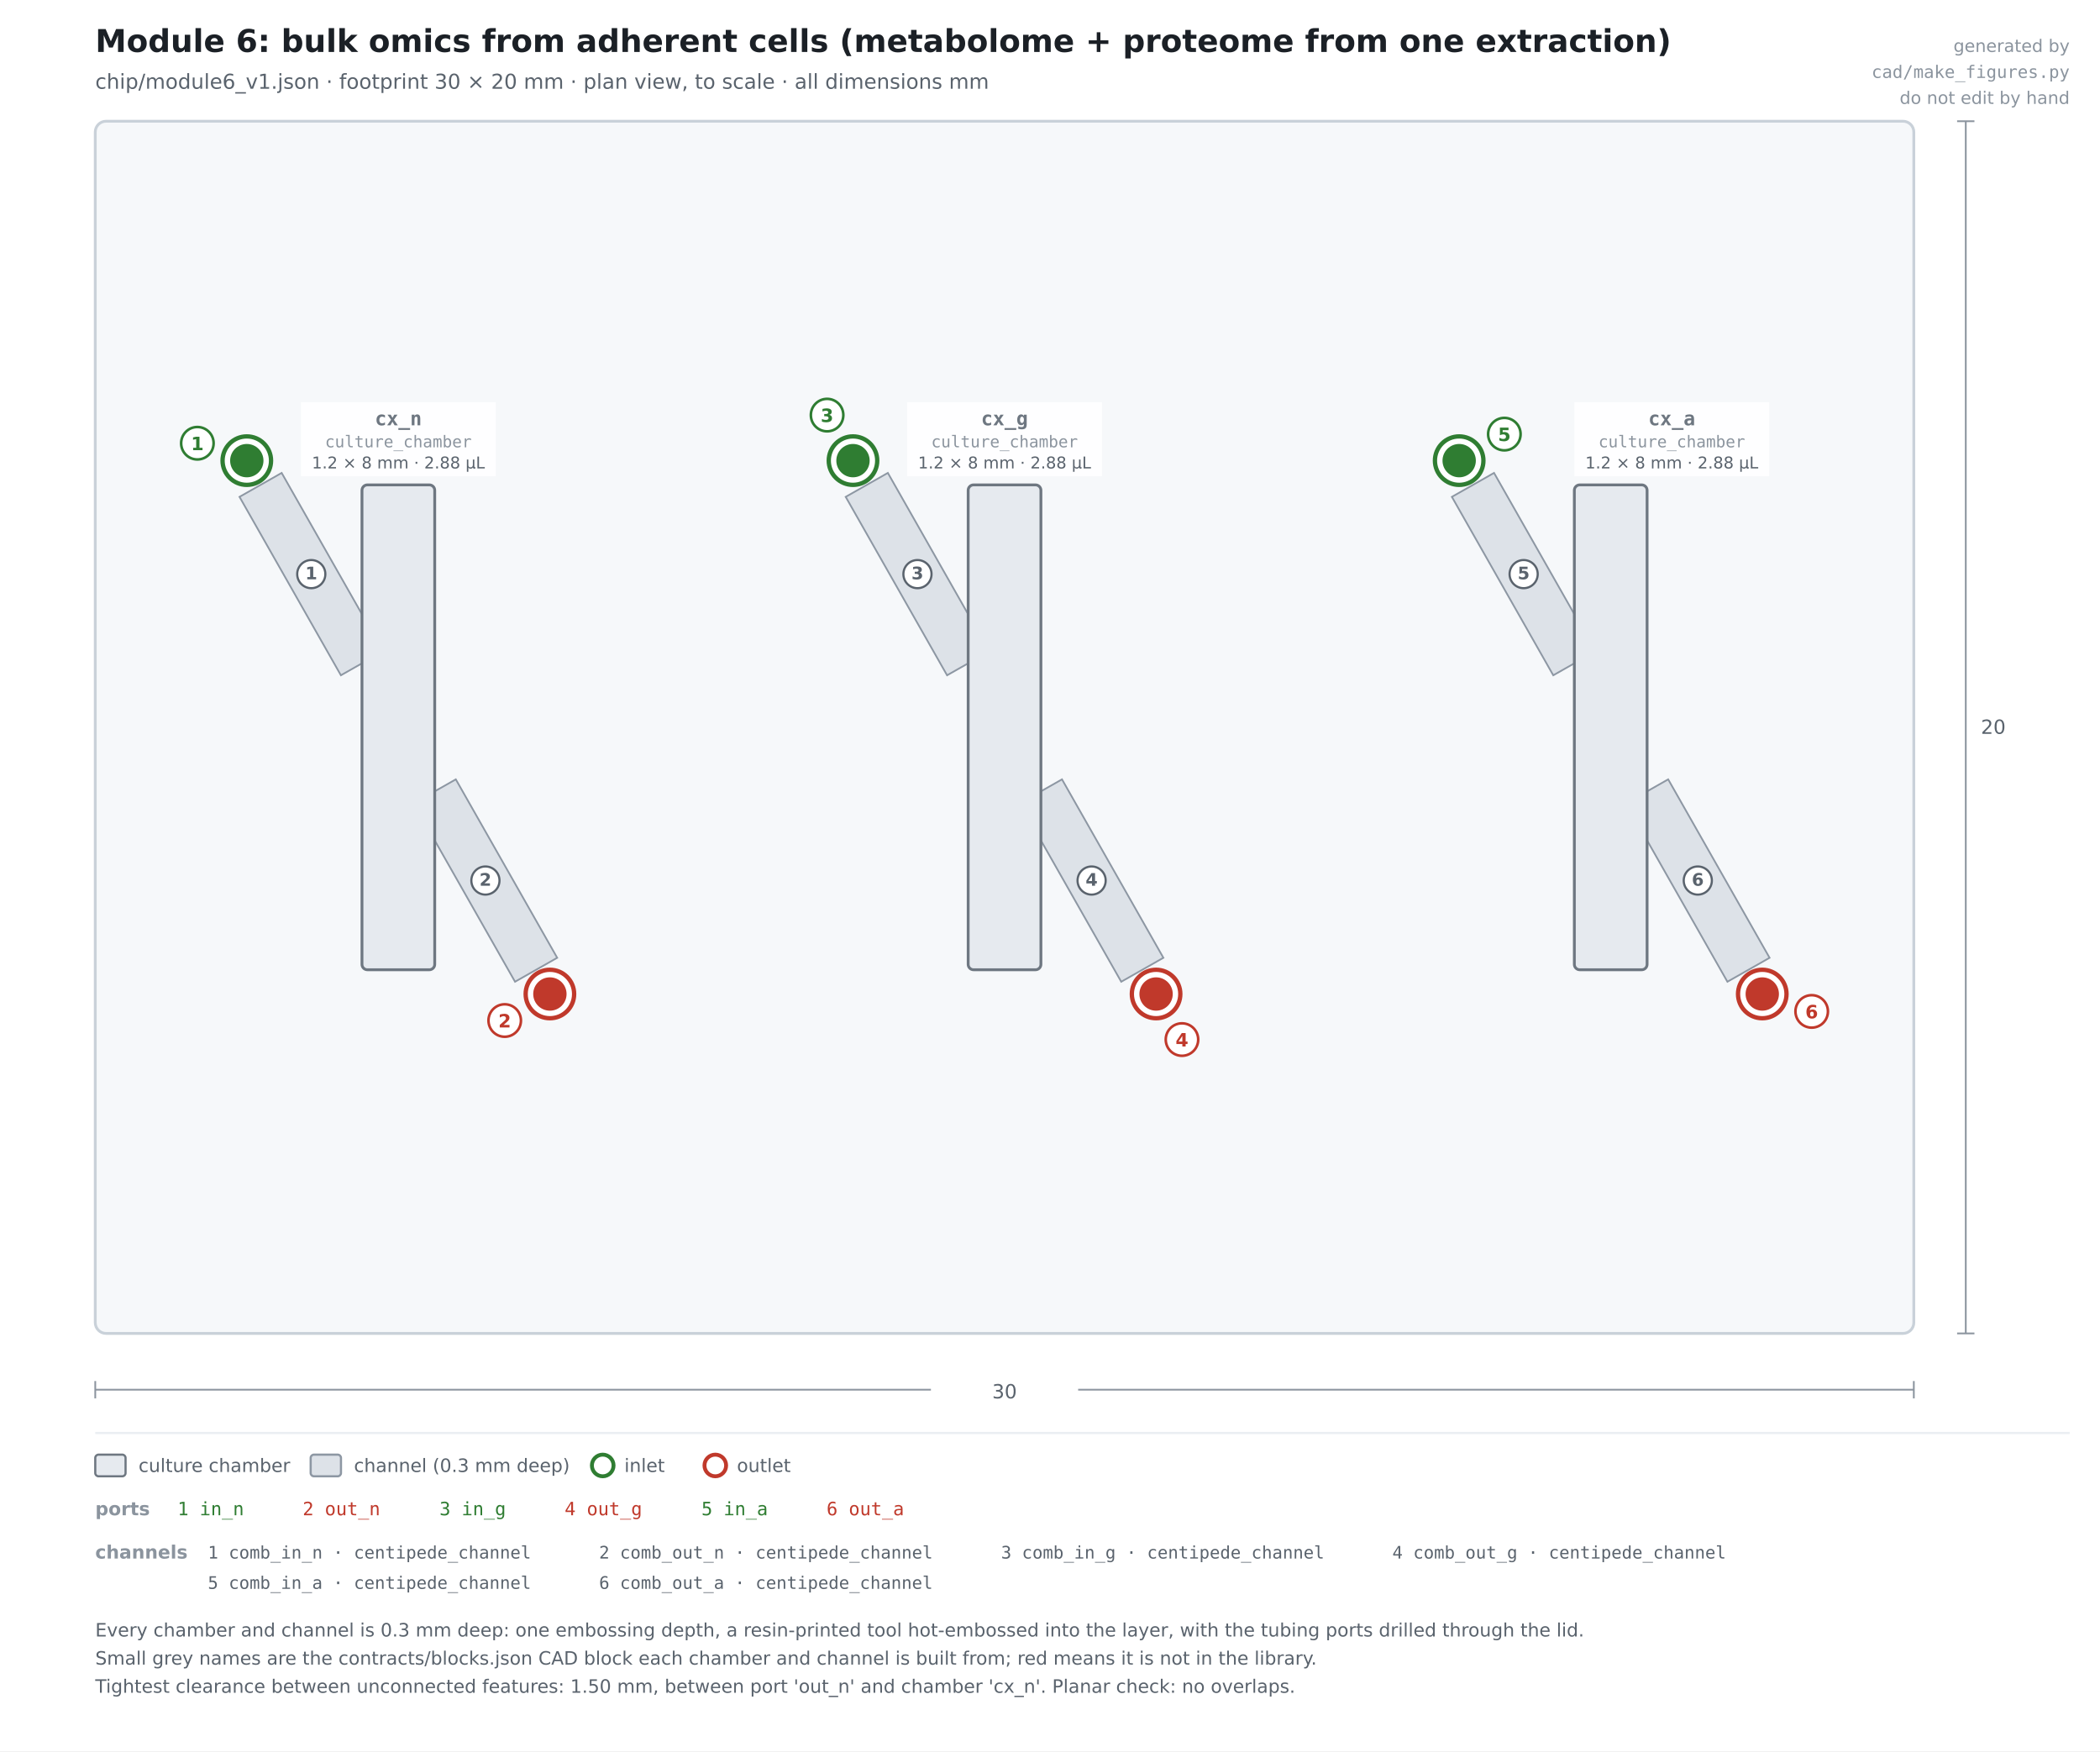
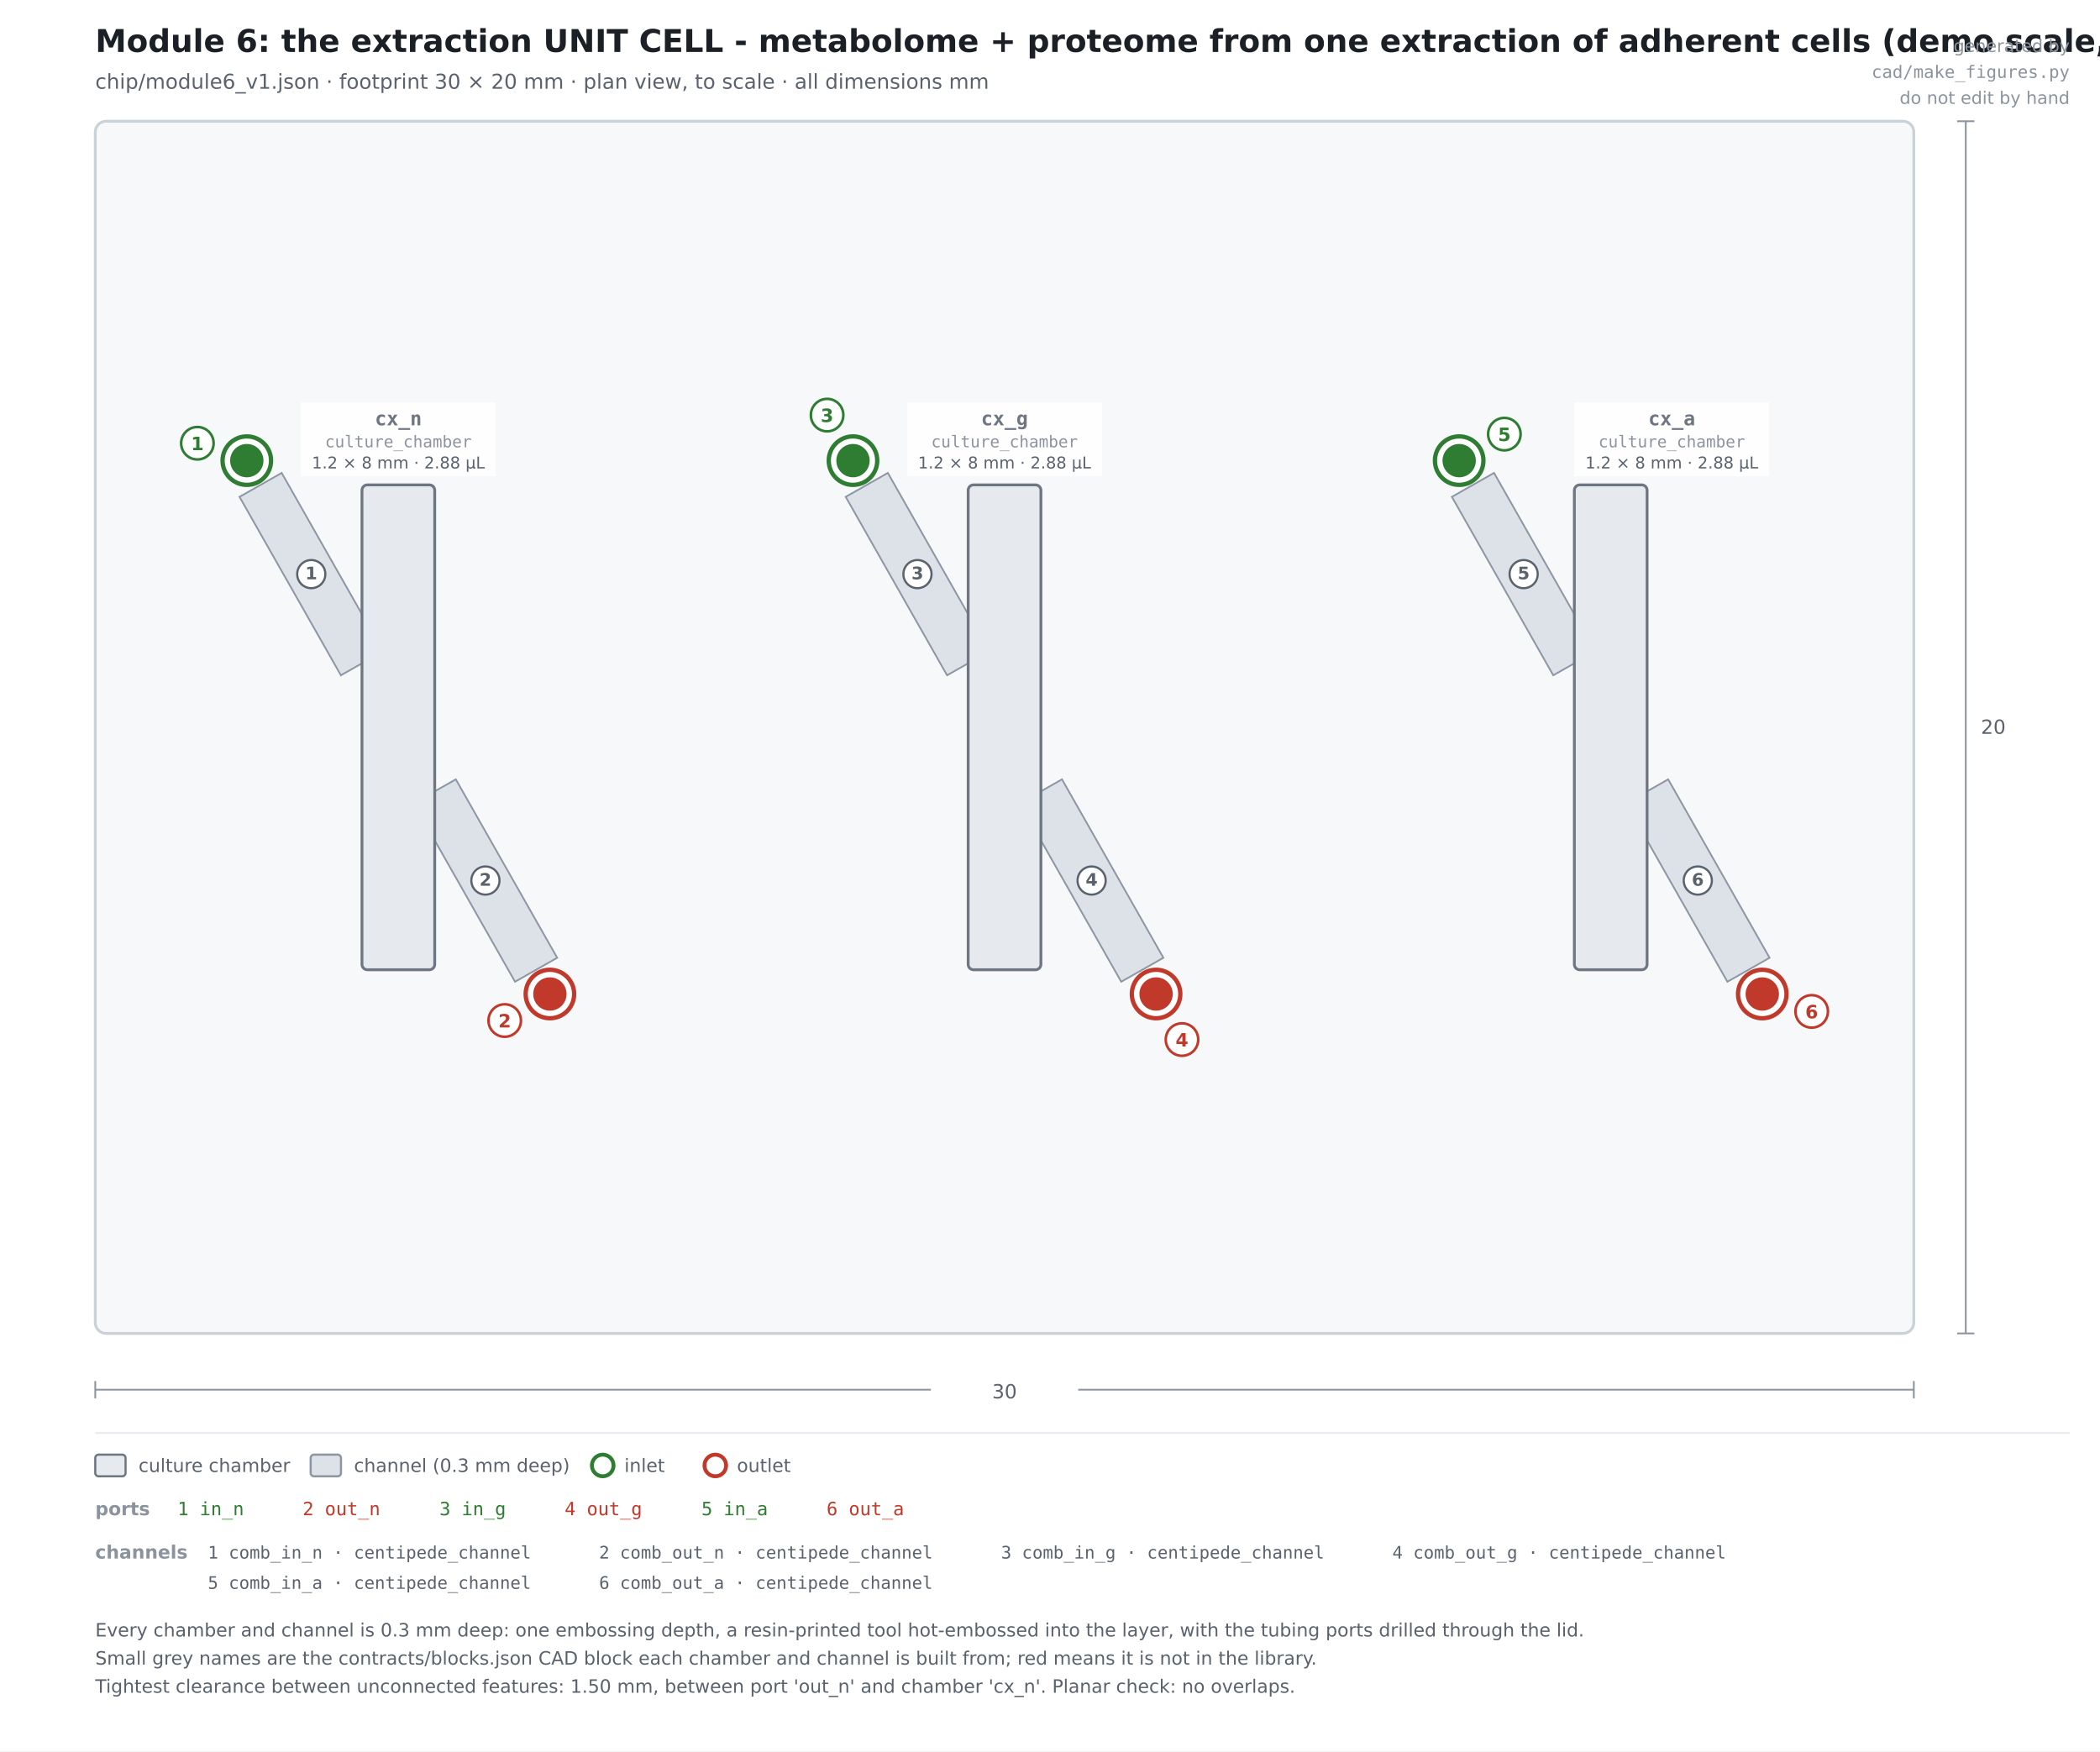
<svg xmlns="http://www.w3.org/2000/svg" width="970" height="809" viewBox="0 0 970 809" role="img" aria-label="module6_v1: plan view">
  <rect width="970" height="809" fill="#ffffff" />
-   <text x="44" y="24" font-family="DejaVu Sans, Helvetica, Arial, sans-serif" font-size="14.5" fill="#1b2026" text-anchor="start" font-weight="bold">Module 6: bulk omics from adherent cells (metabolome + proteome from one extraction)</text>
+   <text x="44" y="24" font-family="DejaVu Sans, Helvetica, Arial, sans-serif" font-size="14.5" fill="#1b2026" text-anchor="start" font-weight="bold">Module 6: the extraction UNIT CELL - metabolome + proteome from one extraction of adherent cells (demo scale, one lane pattern)</text>
  <text x="44" y="41" font-family="DejaVu Sans, Helvetica, Arial, sans-serif" font-size="9.5" fill="#5a636d" text-anchor="start">chip/module6_v1.json   ·   footprint 30 × 20 mm   ·   plan view, to scale   ·   all dimensions mm</text>
  <text x="956" y="24" font-family="DejaVu Sans, Helvetica, Arial, sans-serif" font-size="8" fill="#8b949e" text-anchor="end">generated by</text>
  <text x="956" y="36" font-family="ui-monospace, SFMono-Regular, Menlo, monospace" font-size="8" fill="#8b949e" text-anchor="end">cad/make_figures.py</text>
  <text x="956" y="48" font-family="DejaVu Sans, Helvetica, Arial, sans-serif" font-size="8" fill="#8b949e" text-anchor="end">do not edit by hand</text>
  <rect x="44" y="56" width="840" height="560" fill="#f6f8fa" stroke="#c9d1d9" stroke-width="1.3" rx="5" />
  <polygon points="130.1,218.47 176.94,300.9 157.46,311.96 110.63,229.53" fill="#dde2e8" stroke="#8d97a3" stroke-width="0.8" />
  <polygon points="210.54,360.04 257.37,442.47 237.9,453.53 191.06,371.1" fill="#dde2e8" stroke="#8d97a3" stroke-width="0.8" />
  <polygon points="410.1,218.47 456.94,300.9 437.46,311.96 390.63,229.53" fill="#dde2e8" stroke="#8d97a3" stroke-width="0.8" />
  <polygon points="490.54,360.04 537.37,442.47 517.9,453.53 471.06,371.1" fill="#dde2e8" stroke="#8d97a3" stroke-width="0.8" />
  <polygon points="690.1,218.47 736.94,300.9 717.46,311.96 670.63,229.53" fill="#dde2e8" stroke="#8d97a3" stroke-width="0.8" />
  <polygon points="770.54,360.04 817.37,442.47 797.9,453.53 751.06,371.1" fill="#dde2e8" stroke="#8d97a3" stroke-width="0.8" />
  <rect x="167.2" y="224" width="33.6" height="224" fill="#e6eaef" stroke="#6e7781" stroke-width="1.3" rx="2.5" />
  <rect x="447.2" y="224" width="33.6" height="224" fill="#e6eaef" stroke="#6e7781" stroke-width="1.3" rx="2.5" />
  <rect x="727.2" y="224" width="33.6" height="224" fill="#e6eaef" stroke="#6e7781" stroke-width="1.3" rx="2.5" />
  <rect x="419" y="185.8" width="90" height="34.2" fill="#ffffff" stroke="none" opacity="0.92" />
  <text x="464" y="196.48" font-family="ui-monospace, SFMono-Regular, Menlo, monospace" font-size="9" fill="#6e7781" text-anchor="middle" font-weight="bold">cx_g</text>
  <text x="464" y="206.65" font-family="ui-monospace, SFMono-Regular, Menlo, monospace" font-size="7.5" fill="#8b949e" text-anchor="middle">culture_chamber</text>
  <text x="464" y="216.4" font-family="DejaVu Sans, Helvetica, Arial, sans-serif" font-size="7.5" fill="#5a636d" text-anchor="middle">1.2 × 8 mm · 2.88 µL</text>
  <rect x="727.2" y="185.8" width="90" height="34.2" fill="#ffffff" stroke="none" opacity="0.92" />
  <text x="772.2" y="196.48" font-family="ui-monospace, SFMono-Regular, Menlo, monospace" font-size="9" fill="#6e7781" text-anchor="middle" font-weight="bold">cx_a</text>
  <text x="772.2" y="206.65" font-family="ui-monospace, SFMono-Regular, Menlo, monospace" font-size="7.5" fill="#8b949e" text-anchor="middle">culture_chamber</text>
  <text x="772.2" y="216.4" font-family="DejaVu Sans, Helvetica, Arial, sans-serif" font-size="7.5" fill="#5a636d" text-anchor="middle">1.2 × 8 mm · 2.88 µL</text>
  <rect x="139" y="185.8" width="90" height="34.2" fill="#ffffff" stroke="none" opacity="0.92" />
  <text x="184" y="196.48" font-family="ui-monospace, SFMono-Regular, Menlo, monospace" font-size="9" fill="#6e7781" text-anchor="middle" font-weight="bold">cx_n</text>
  <text x="184" y="206.65" font-family="ui-monospace, SFMono-Regular, Menlo, monospace" font-size="7.5" fill="#8b949e" text-anchor="middle">culture_chamber</text>
  <text x="184" y="216.4" font-family="DejaVu Sans, Helvetica, Arial, sans-serif" font-size="7.5" fill="#5a636d" text-anchor="middle">1.2 × 8 mm · 2.88 µL</text>
  <circle cx="114" cy="212.8" r="11.2" fill="#ffffff" stroke="#2f7d32" stroke-width="2" />
  <circle cx="114" cy="212.8" r="7.7" fill="#2f7d32" stroke="none" />
  <circle cx="91.17" cy="204.76" r="7.5" fill="#ffffff" stroke="#2f7d32" stroke-width="1.2" />
  <text x="91.17" y="207.96" font-family="DejaVu Sans, Helvetica, Arial, sans-serif" font-size="8.5" fill="#2f7d32" text-anchor="middle" font-weight="bold">1</text>
  <circle cx="254" cy="459.2" r="11.2" fill="#ffffff" stroke="#c0392b" stroke-width="2" />
  <circle cx="254" cy="459.2" r="7.7" fill="#c0392b" stroke="none" />
  <circle cx="233.13" cy="471.45" r="7.5" fill="#ffffff" stroke="#c0392b" stroke-width="1.2" />
  <text x="233.13" y="474.65" font-family="DejaVu Sans, Helvetica, Arial, sans-serif" font-size="8.5" fill="#c0392b" text-anchor="middle" font-weight="bold">2</text>
  <circle cx="394" cy="212.8" r="11.2" fill="#ffffff" stroke="#2f7d32" stroke-width="2" />
  <circle cx="394" cy="212.8" r="7.7" fill="#2f7d32" stroke="none" />
  <circle cx="382.04" cy="191.76" r="7.5" fill="#ffffff" stroke="#2f7d32" stroke-width="1.2" />
  <text x="382.04" y="194.96" font-family="DejaVu Sans, Helvetica, Arial, sans-serif" font-size="8.5" fill="#2f7d32" text-anchor="middle" font-weight="bold">3</text>
  <circle cx="534" cy="459.2" r="11.2" fill="#ffffff" stroke="#c0392b" stroke-width="2" />
  <circle cx="534" cy="459.2" r="7.7" fill="#c0392b" stroke="none" />
  <circle cx="545.96" cy="480.24" r="7.5" fill="#ffffff" stroke="#c0392b" stroke-width="1.2" />
  <text x="545.96" y="483.44" font-family="DejaVu Sans, Helvetica, Arial, sans-serif" font-size="8.5" fill="#c0392b" text-anchor="middle" font-weight="bold">4</text>
  <circle cx="674" cy="212.8" r="11.2" fill="#ffffff" stroke="#2f7d32" stroke-width="2" />
  <circle cx="674" cy="212.8" r="7.7" fill="#2f7d32" stroke="none" />
  <circle cx="694.87" cy="200.55" r="7.5" fill="#ffffff" stroke="#2f7d32" stroke-width="1.2" />
  <text x="694.87" y="203.75" font-family="DejaVu Sans, Helvetica, Arial, sans-serif" font-size="8.5" fill="#2f7d32" text-anchor="middle" font-weight="bold">5</text>
  <circle cx="814" cy="459.2" r="11.2" fill="#ffffff" stroke="#c0392b" stroke-width="2" />
  <circle cx="814" cy="459.2" r="7.7" fill="#c0392b" stroke="none" />
  <circle cx="836.83" cy="467.24" r="7.5" fill="#ffffff" stroke="#c0392b" stroke-width="1.2" />
  <text x="836.83" y="470.44" font-family="DejaVu Sans, Helvetica, Arial, sans-serif" font-size="8.5" fill="#c0392b" text-anchor="middle" font-weight="bold">6</text>
  <circle cx="143.78" cy="265.22" r="6.5" fill="#ffffff" stroke="#5a636d" stroke-width="1" />
  <text x="143.78" y="267.62" font-family="DejaVu Sans, Helvetica, Arial, sans-serif" font-size="8" fill="#5a636d" text-anchor="middle" font-weight="bold">1</text>
  <circle cx="224.22" cy="406.78" r="6.5" fill="#ffffff" stroke="#5a636d" stroke-width="1" />
  <text x="224.22" y="409.18" font-family="DejaVu Sans, Helvetica, Arial, sans-serif" font-size="8" fill="#5a636d" text-anchor="middle" font-weight="bold">2</text>
  <circle cx="423.78" cy="265.22" r="6.5" fill="#ffffff" stroke="#5a636d" stroke-width="1" />
  <text x="423.78" y="267.62" font-family="DejaVu Sans, Helvetica, Arial, sans-serif" font-size="8" fill="#5a636d" text-anchor="middle" font-weight="bold">3</text>
  <circle cx="504.22" cy="406.78" r="6.5" fill="#ffffff" stroke="#5a636d" stroke-width="1" />
  <text x="504.22" y="409.18" font-family="DejaVu Sans, Helvetica, Arial, sans-serif" font-size="8" fill="#5a636d" text-anchor="middle" font-weight="bold">4</text>
  <circle cx="703.78" cy="265.22" r="6.5" fill="#ffffff" stroke="#5a636d" stroke-width="1" />
  <text x="703.78" y="267.62" font-family="DejaVu Sans, Helvetica, Arial, sans-serif" font-size="8" fill="#5a636d" text-anchor="middle" font-weight="bold">5</text>
  <circle cx="784.22" cy="406.78" r="6.5" fill="#ffffff" stroke="#5a636d" stroke-width="1" />
  <text x="784.22" y="409.18" font-family="DejaVu Sans, Helvetica, Arial, sans-serif" font-size="8" fill="#5a636d" text-anchor="middle" font-weight="bold">6</text>
  <line x1="44" y1="642" x2="884" y2="642" stroke="#8b949e" stroke-width="0.8" />
  <line x1="44" y1="638" x2="44" y2="646" stroke="#8b949e" stroke-width="0.8" />
  <line x1="884" y1="638" x2="884" y2="646" stroke="#8b949e" stroke-width="0.8" />
  <rect x="430" y="635" width="68" height="14" fill="#ffffff" stroke="none" />
  <text x="464" y="646" font-family="DejaVu Sans, Helvetica, Arial, sans-serif" font-size="9" fill="#5a636d" text-anchor="middle">30</text>
  <line x1="908" y1="56" x2="908" y2="616" stroke="#8b949e" stroke-width="0.8" />
  <line x1="904" y1="56" x2="912" y2="56" stroke="#8b949e" stroke-width="0.8" />
  <line x1="904" y1="616" x2="912" y2="616" stroke="#8b949e" stroke-width="0.8" />
  <text x="915" y="339" font-family="DejaVu Sans, Helvetica, Arial, sans-serif" font-size="9" fill="#5a636d" text-anchor="start">20</text>
  <line x1="44" y1="662" x2="956" y2="662" stroke="#eaeef2" stroke-width="1" />
  <rect x="44" y="672" width="14" height="10" fill="#e6eaef" stroke="#6e7781" stroke-width="1" rx="1.5" />
  <text x="64" y="680" font-family="DejaVu Sans, Helvetica, Arial, sans-serif" font-size="8.5" fill="#5a636d" text-anchor="start">culture chamber</text>
  <rect x="143.5" y="672" width="14" height="10" fill="#dde2e8" stroke="#8d97a3" stroke-width="1" rx="1.5" />
  <text x="163.5" y="680" font-family="DejaVu Sans, Helvetica, Arial, sans-serif" font-size="8.5" fill="#5a636d" text-anchor="start">channel (0.3 mm deep)</text>
  <circle cx="278.4" cy="677" r="5" fill="#ffffff" stroke="#2f7d32" stroke-width="1.8" />
  <text x="288.4" y="680" font-family="DejaVu Sans, Helvetica, Arial, sans-serif" font-size="8.5" fill="#5a636d" text-anchor="start">inlet</text>
  <circle cx="330.4" cy="677" r="5" fill="#ffffff" stroke="#c0392b" stroke-width="1.8" />
  <text x="340.4" y="680" font-family="DejaVu Sans, Helvetica, Arial, sans-serif" font-size="8.5" fill="#5a636d" text-anchor="start">outlet</text>
  <text x="44" y="700" font-family="DejaVu Sans, Helvetica, Arial, sans-serif" font-size="8.5" fill="#8b949e" text-anchor="start" font-weight="bold">ports</text>
  <text x="82" y="700" font-family="ui-monospace, SFMono-Regular, Menlo, monospace" font-size="8.5" fill="#2f7d32" text-anchor="start">1  in_n</text>
  <text x="139.8" y="700" font-family="ui-monospace, SFMono-Regular, Menlo, monospace" font-size="8.5" fill="#c0392b" text-anchor="start">2  out_n</text>
  <text x="203" y="700" font-family="ui-monospace, SFMono-Regular, Menlo, monospace" font-size="8.5" fill="#2f7d32" text-anchor="start">3  in_g</text>
  <text x="260.8" y="700" font-family="ui-monospace, SFMono-Regular, Menlo, monospace" font-size="8.5" fill="#c0392b" text-anchor="start">4  out_g</text>
  <text x="324" y="700" font-family="ui-monospace, SFMono-Regular, Menlo, monospace" font-size="8.5" fill="#2f7d32" text-anchor="start">5  in_a</text>
  <text x="381.8" y="700" font-family="ui-monospace, SFMono-Regular, Menlo, monospace" font-size="8.5" fill="#c0392b" text-anchor="start">6  out_a</text>
  <text x="44" y="720" font-family="DejaVu Sans, Helvetica, Arial, sans-serif" font-size="8.5" fill="#8b949e" text-anchor="start" font-weight="bold">channels</text>
  <text x="96" y="720" font-family="ui-monospace, SFMono-Regular, Menlo, monospace" font-size="8" fill="#5a636d" text-anchor="start">1  comb_in_n · centipede_channel</text>
  <text x="276.72" y="720" font-family="ui-monospace, SFMono-Regular, Menlo, monospace" font-size="8" fill="#5a636d" text-anchor="start">2  comb_out_n · centipede_channel</text>
  <text x="462.4" y="720" font-family="ui-monospace, SFMono-Regular, Menlo, monospace" font-size="8" fill="#5a636d" text-anchor="start">3  comb_in_g · centipede_channel</text>
  <text x="643.12" y="720" font-family="ui-monospace, SFMono-Regular, Menlo, monospace" font-size="8" fill="#5a636d" text-anchor="start">4  comb_out_g · centipede_channel</text>
  <text x="96" y="734" font-family="ui-monospace, SFMono-Regular, Menlo, monospace" font-size="8" fill="#5a636d" text-anchor="start">5  comb_in_a · centipede_channel</text>
  <text x="276.72" y="734" font-family="ui-monospace, SFMono-Regular, Menlo, monospace" font-size="8" fill="#5a636d" text-anchor="start">6  comb_out_a · centipede_channel</text>
  <text x="44" y="756" font-family="DejaVu Sans, Helvetica, Arial, sans-serif" font-size="8.5" fill="#5a636d" text-anchor="start">Every chamber and channel is 0.3 mm deep: one embossing depth, a resin-printed tool hot-embossed into the layer, with the tubing ports drilled through the lid.</text>
  <text x="44" y="769" font-family="DejaVu Sans, Helvetica, Arial, sans-serif" font-size="8.5" fill="#5a636d" text-anchor="start">Small grey names are the contracts/blocks.json CAD block each chamber and channel is built from; red means it is not in the library.</text>
  <text x="44" y="782" font-family="DejaVu Sans, Helvetica, Arial, sans-serif" font-size="8.5" fill="#5a636d" text-anchor="start">Tightest clearance between unconnected features: 1.50 mm, between port 'out_n' and chamber 'cx_n'. Planar check: no overlaps.</text>
</svg>
